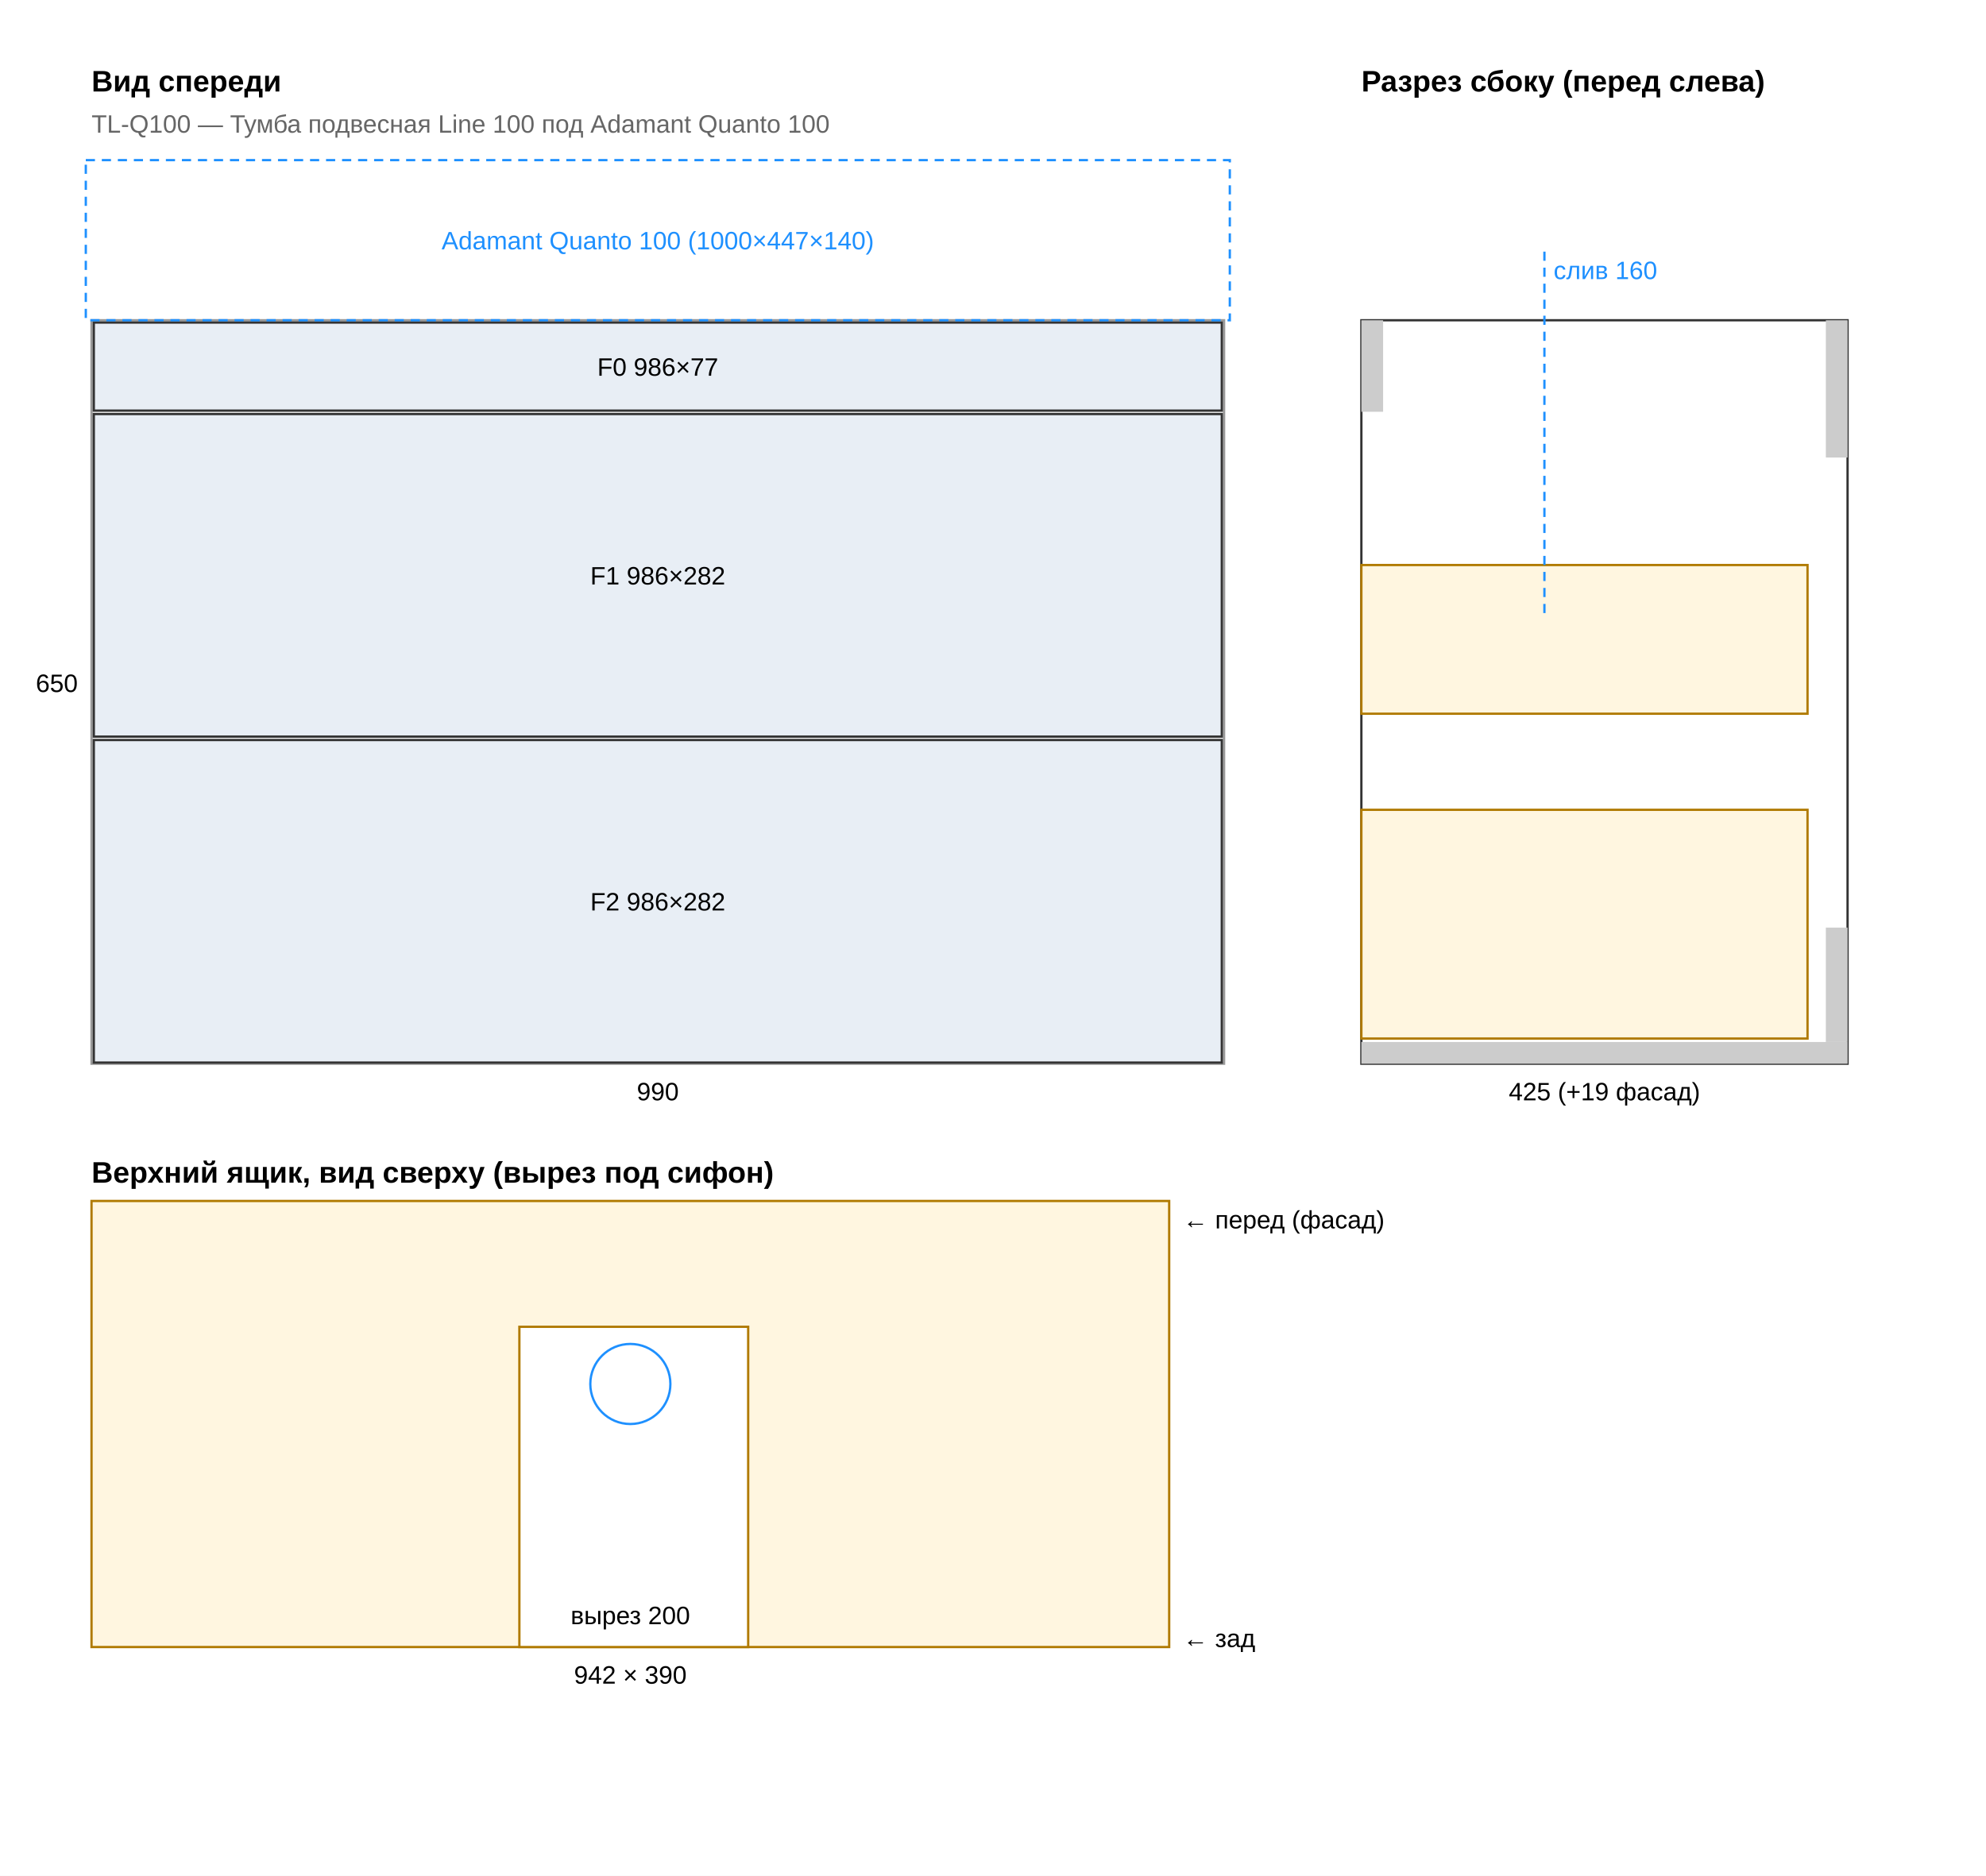
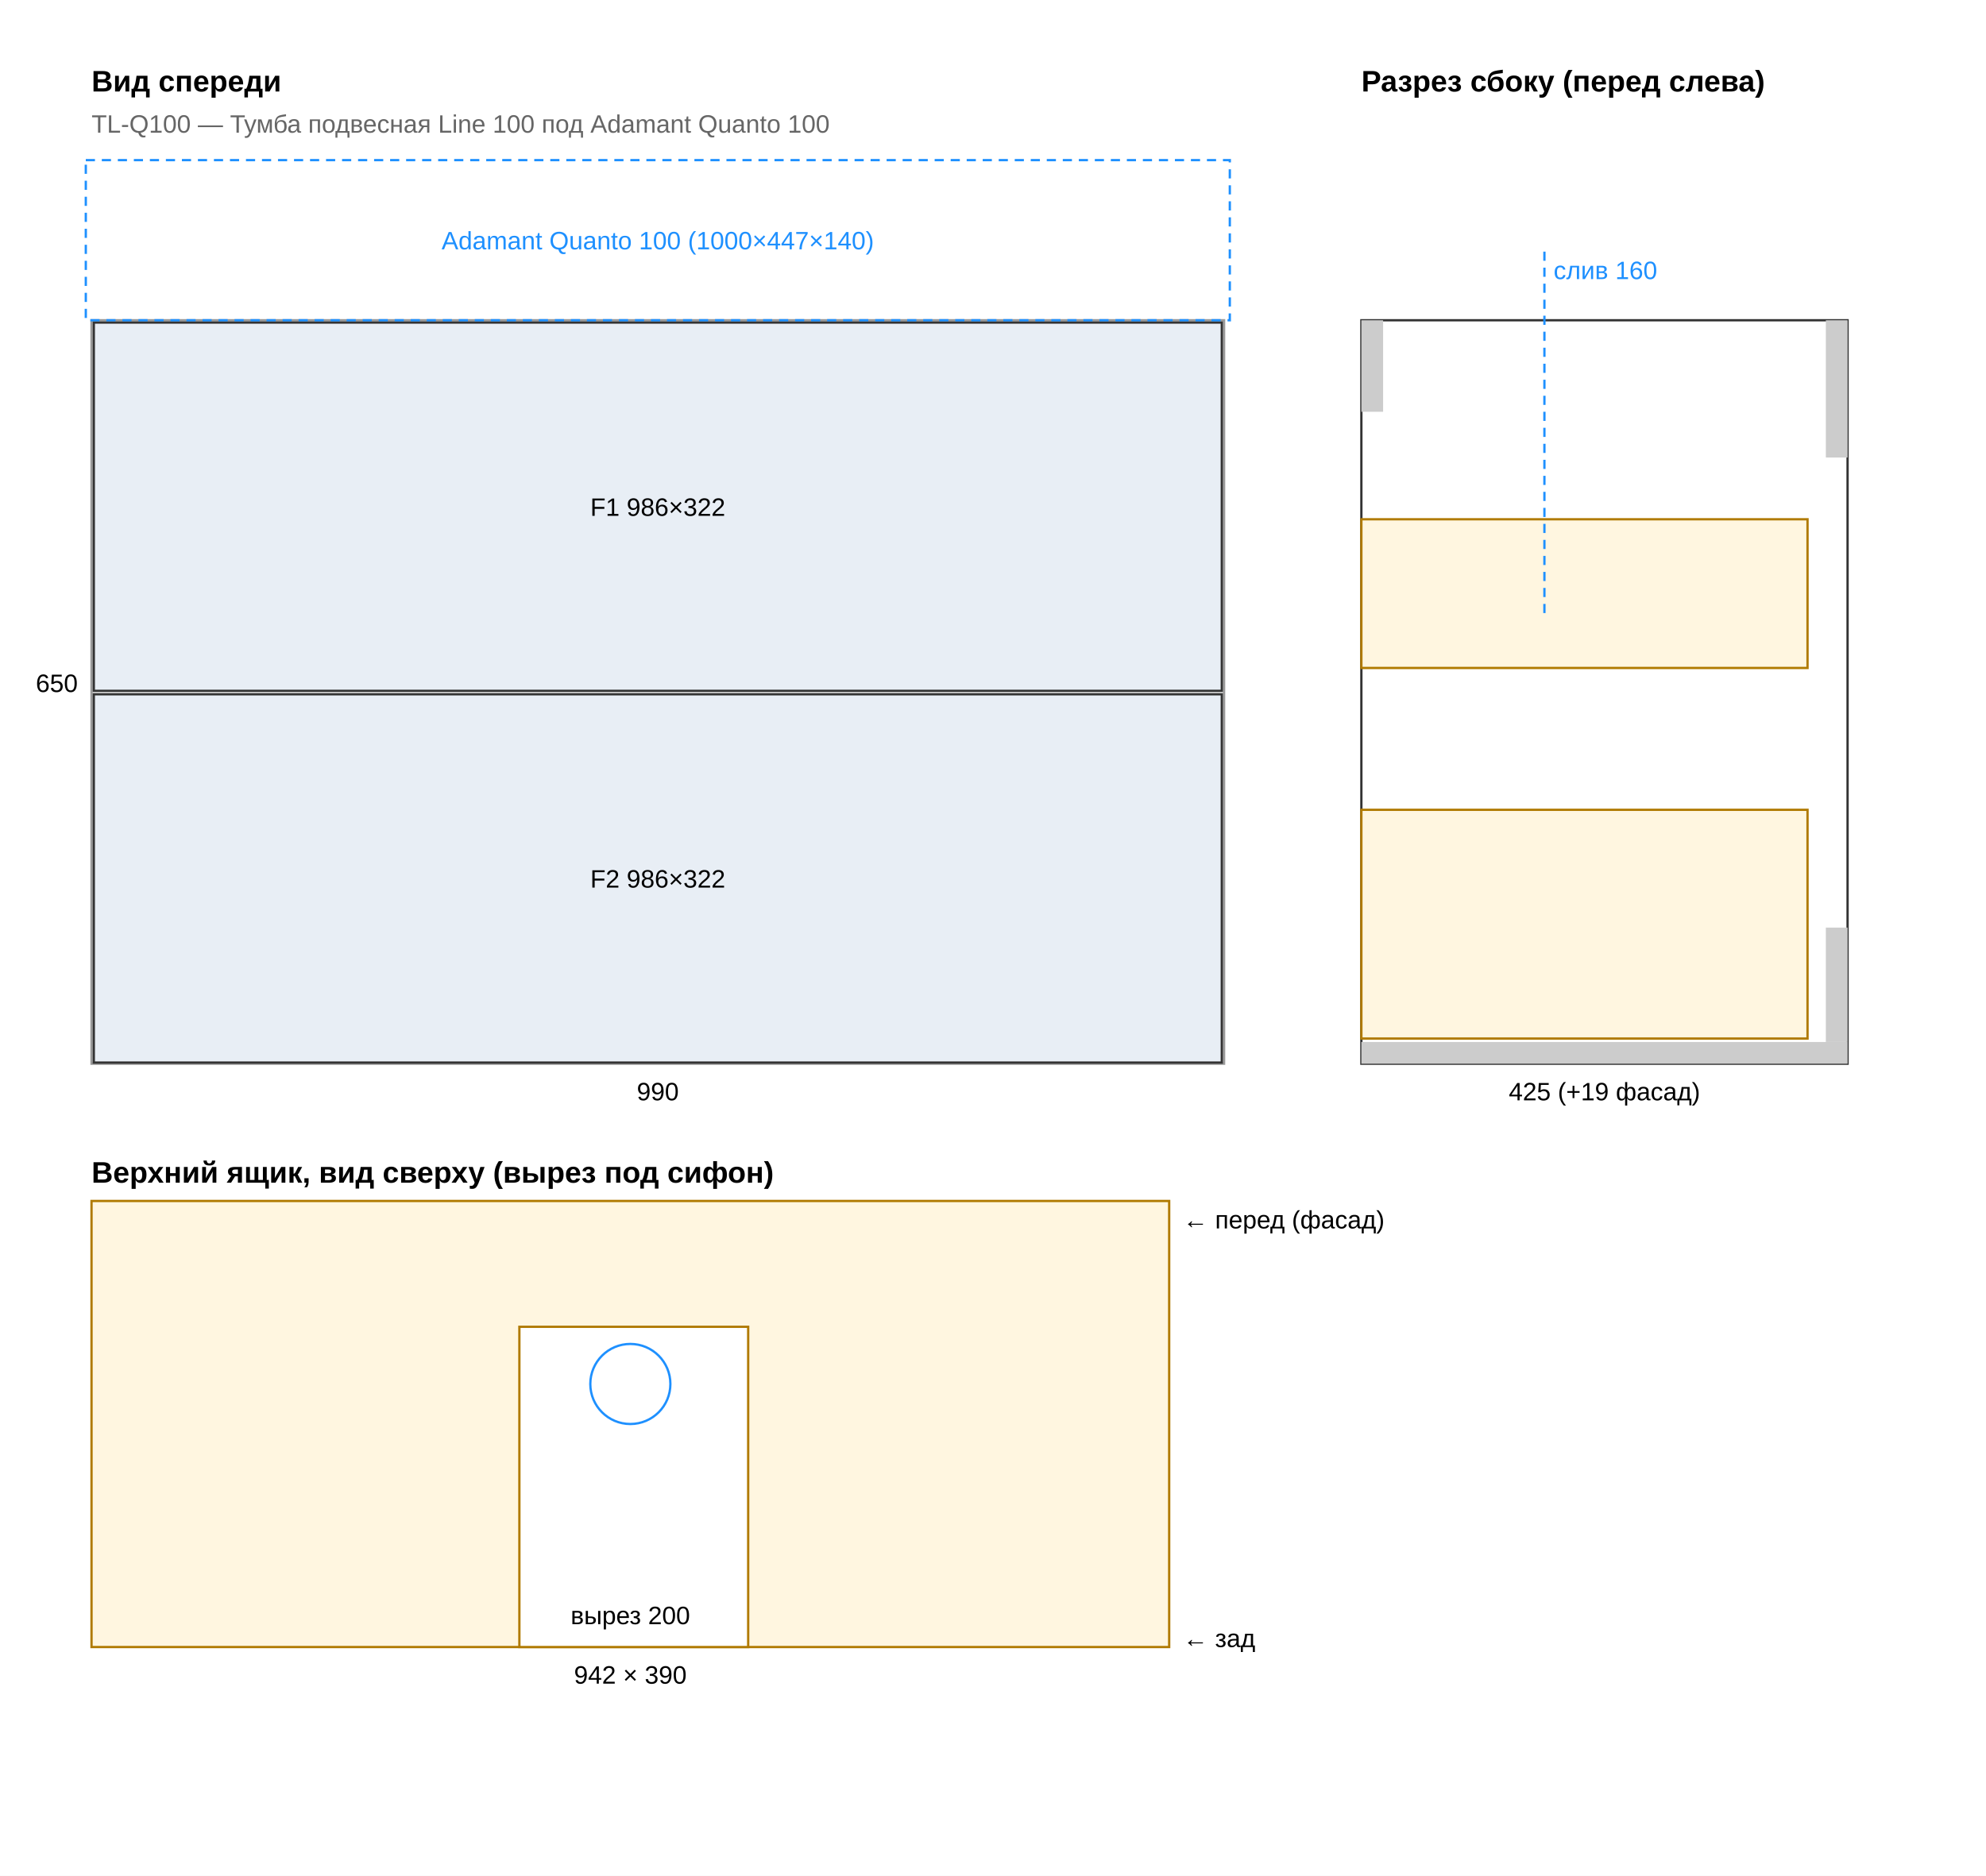
<svg xmlns="http://www.w3.org/2000/svg" width="868" height="820" viewBox="0 0 868 820" font-family="Arial" font-size="11">
  <rect width="100%" height="100%" fill="white" />
  <text x="40" y="40" font-size="13" font-weight="bold">Вид спереди</text>
  <rect x="40" y="140.0" width="495.0" height="325.0" fill="#f4f4f4" stroke="#999" />
-   <rect x="41.0" y="141.0" width="493.0" height="38.5" fill="#e8eef5" stroke="#333" />
-   <text x="287.5" y="164.25" text-anchor="middle">F0 986×77</text>
-   <rect x="41.0" y="181.0" width="493.0" height="141.0" fill="#e8eef5" stroke="#333" />
-   <text x="287.5" y="255.5" text-anchor="middle">F1 986×282</text>
-   <rect x="41.0" y="323.5" width="493.0" height="141.0" fill="#e8eef5" stroke="#333" />
-   <text x="287.5" y="398.0" text-anchor="middle">F2 986×282</text>
+   <rect x="41.0" y="141.0" width="493.0" height="161.0" fill="#e8eef5" stroke="#333" />
+   <text x="287.5" y="225.5" text-anchor="middle">F1 986×322</text>
+   <rect x="41.0" y="303.5" width="493.0" height="161.0" fill="#e8eef5" stroke="#333" />
+   <text x="287.5" y="388.0" text-anchor="middle">F2 986×322</text>
  <rect x="37.5" y="70.0" width="500.0" height="70.0" fill="none" stroke="#1E90FF" stroke-dasharray="4 3" />
  <text x="287.5" y="109.0" text-anchor="middle" fill="#1E90FF">Adamant Quanto 100 (1000×447×140)</text>
  <text x="40" y="58" fill="#666">TL-Q100 — Тумба подвесная Line 100 под Adamant Quanto 100</text>
  <text x="287.5" y="481.0" text-anchor="middle">990</text>
  <text x="34" y="302.5" text-anchor="end">650</text>
  <text x="595.0" y="40" font-size="13" font-weight="bold">Разрез сбоку (перед слева)</text>
  <rect x="595.0" y="140.0" width="212.5" height="325.0" fill="none" stroke="#333" />
  <rect x="595.0" y="455.5" width="212.5" height="9.5" fill="#ccc" />
  <rect x="595.0" y="140.0" width="9.5" height="40.0" fill="#ccc" />
  <rect x="798.0" y="140.0" width="9.5" height="60.0" fill="#ccc" />
  <rect x="798.0" y="405.5" width="9.5" height="50.0" fill="#ccc" />
  <rect x="595.0" y="354.0" width="195.0" height="100.0" fill="#fff6e0" stroke="#b07a00" />
-   <rect x="595.0" y="247.0" width="195.0" height="65.0" fill="#fff6e0" stroke="#b07a00" />
+   <rect x="595.0" y="227.0" width="195.0" height="65.0" fill="#fff6e0" stroke="#b07a00" />
  <line x1="675.0" y1="110.0" x2="675.0" y2="270.0" stroke="#1E90FF" stroke-dasharray="4 3" />
  <text x="679.0" y="122.0" fill="#1E90FF">слив 160</text>
  <text x="701.25" y="481.0" text-anchor="middle">425 (+19 фасад)</text>
  <text x="40" y="517.0" font-size="13" font-weight="bold">Верхний ящик, вид сверху (вырез под сифон)</text>
  <rect x="40" y="525.0" width="471.0" height="195.0" fill="#fff6e0" stroke="#b07a00" />
  <rect x="227.0" y="580.0" width="100.0" height="140.0" fill="white" stroke="#b07a00" />
  <circle cx="275.5" cy="605.0" r="17.5" fill="none" stroke="#1E90FF" />
  <text x="275.5" y="710.0" text-anchor="middle">вырез 200</text>
  <text x="517.0" y="537.0">← перед (фасад)</text>
  <text x="517.0" y="720.0">← зад</text>
  <text x="275.5" y="736.0" text-anchor="middle">942 × 390</text>
</svg>
